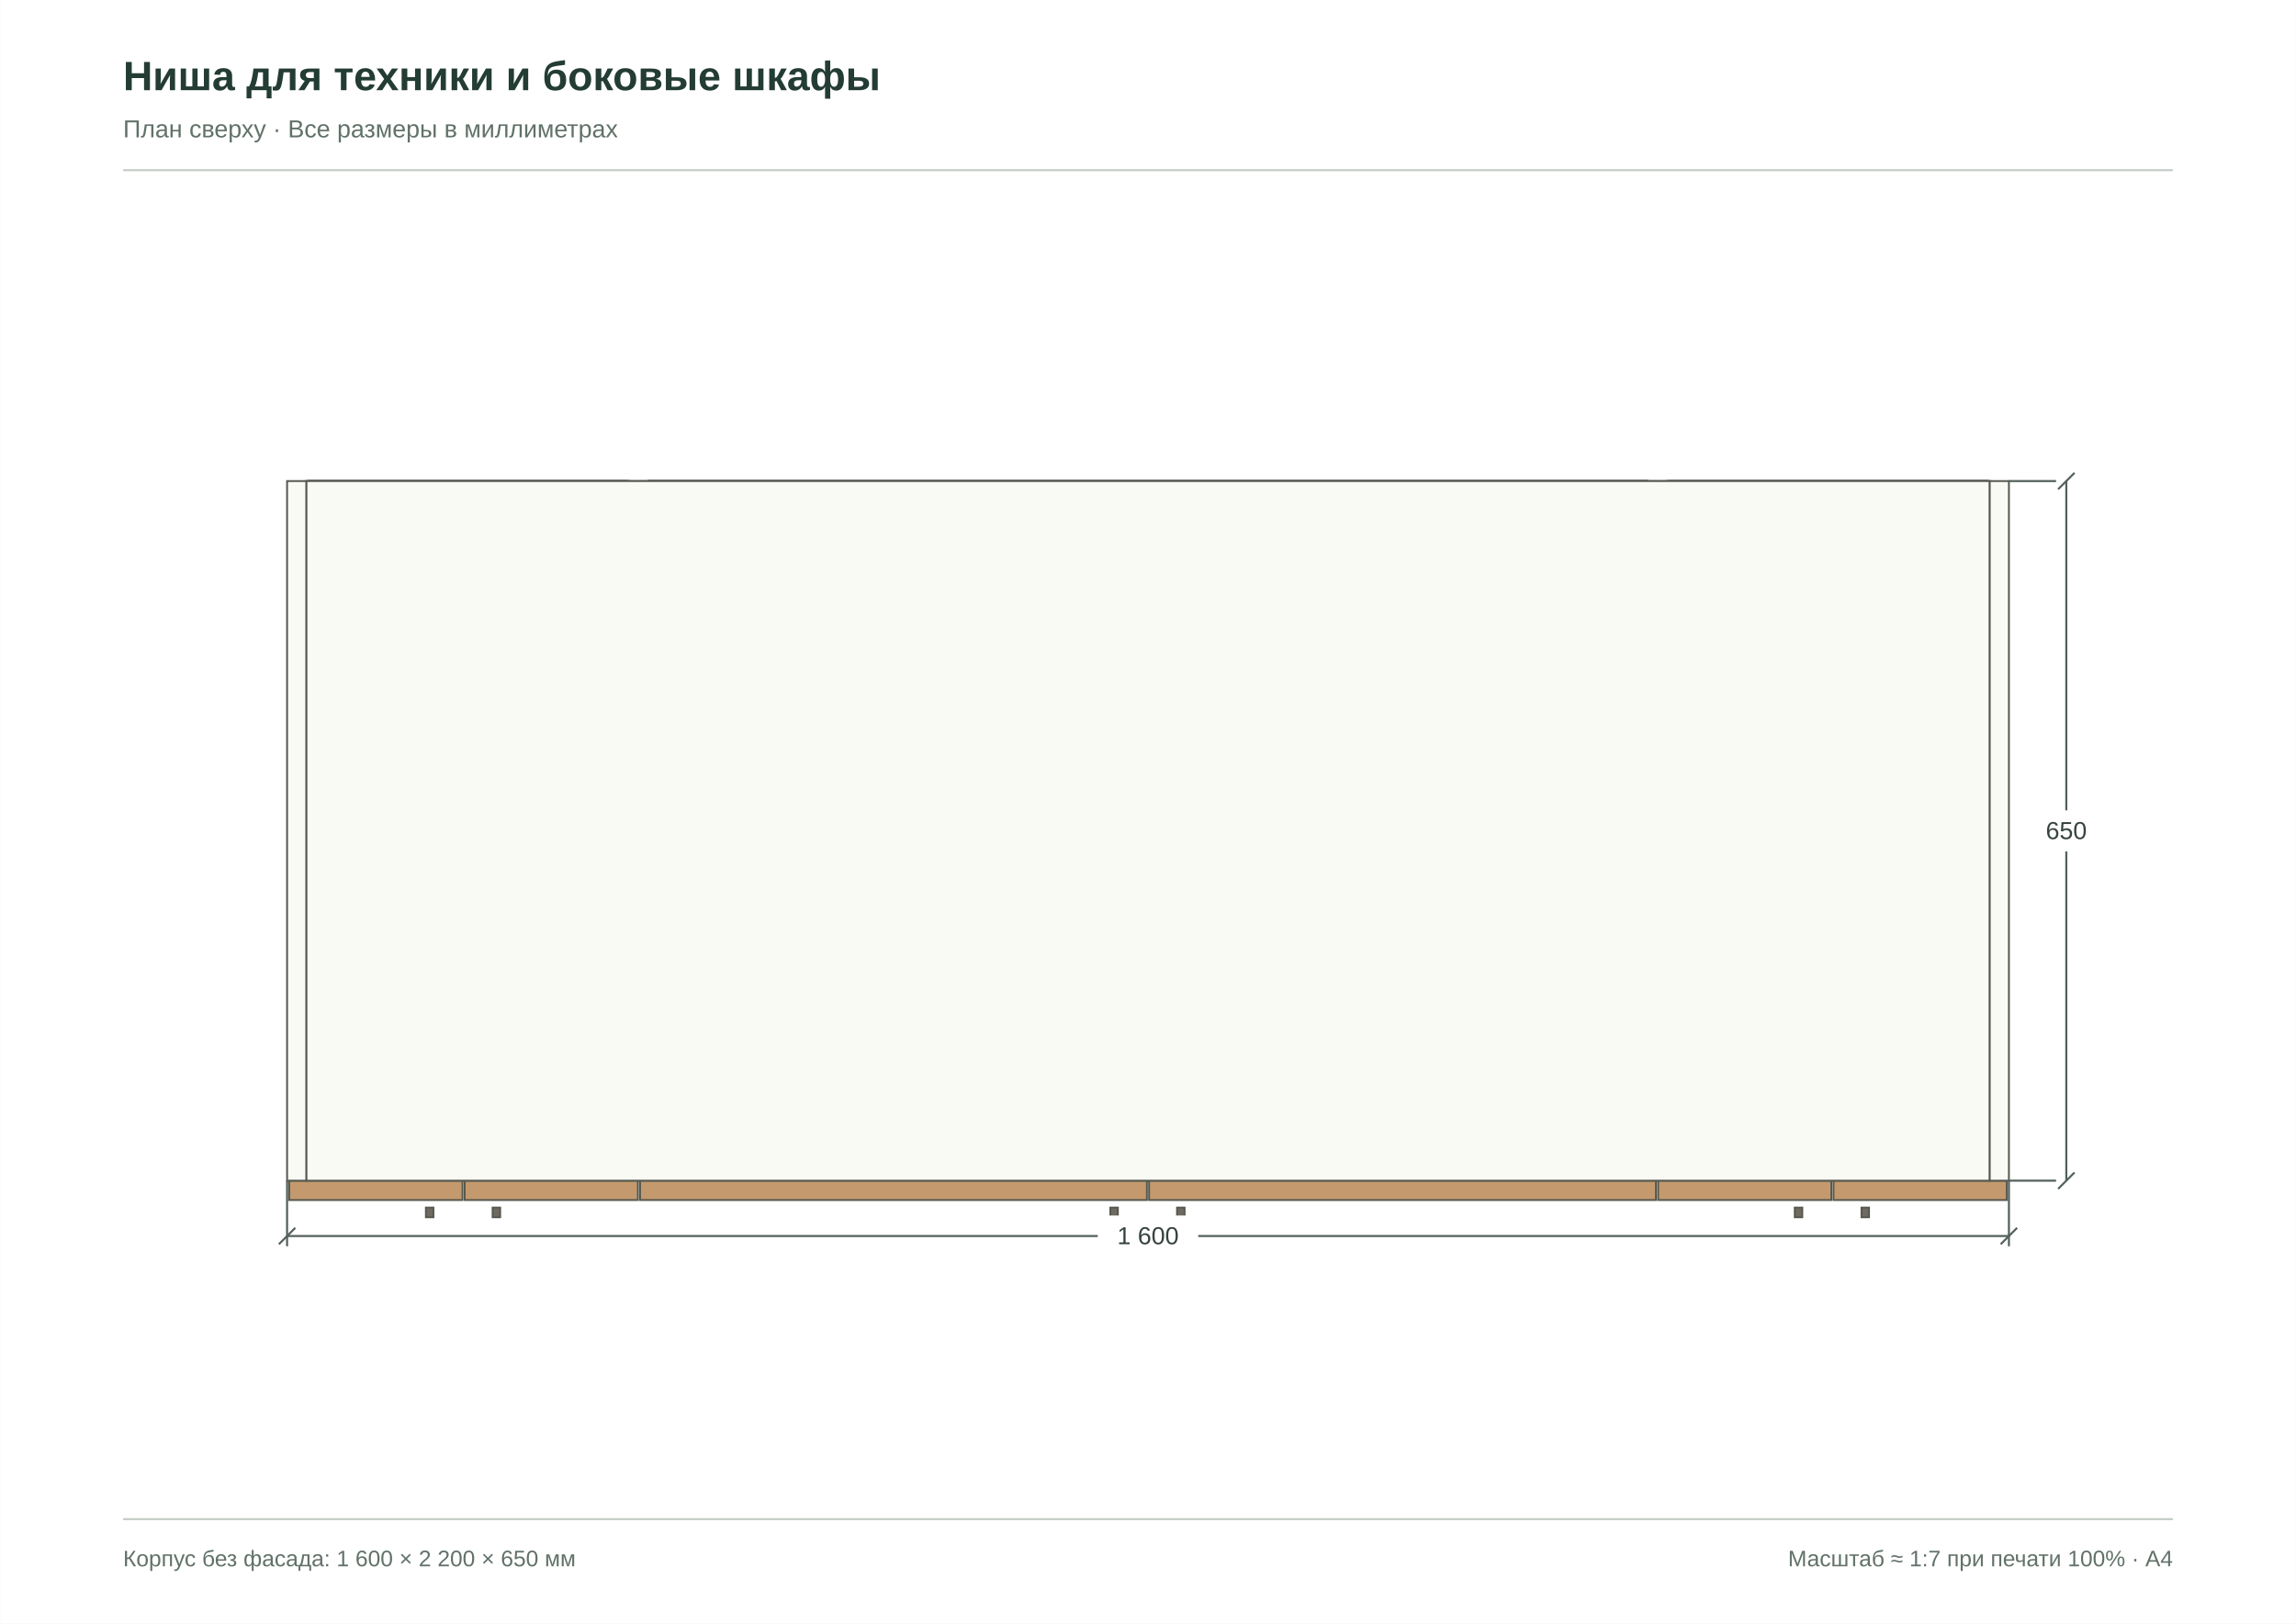
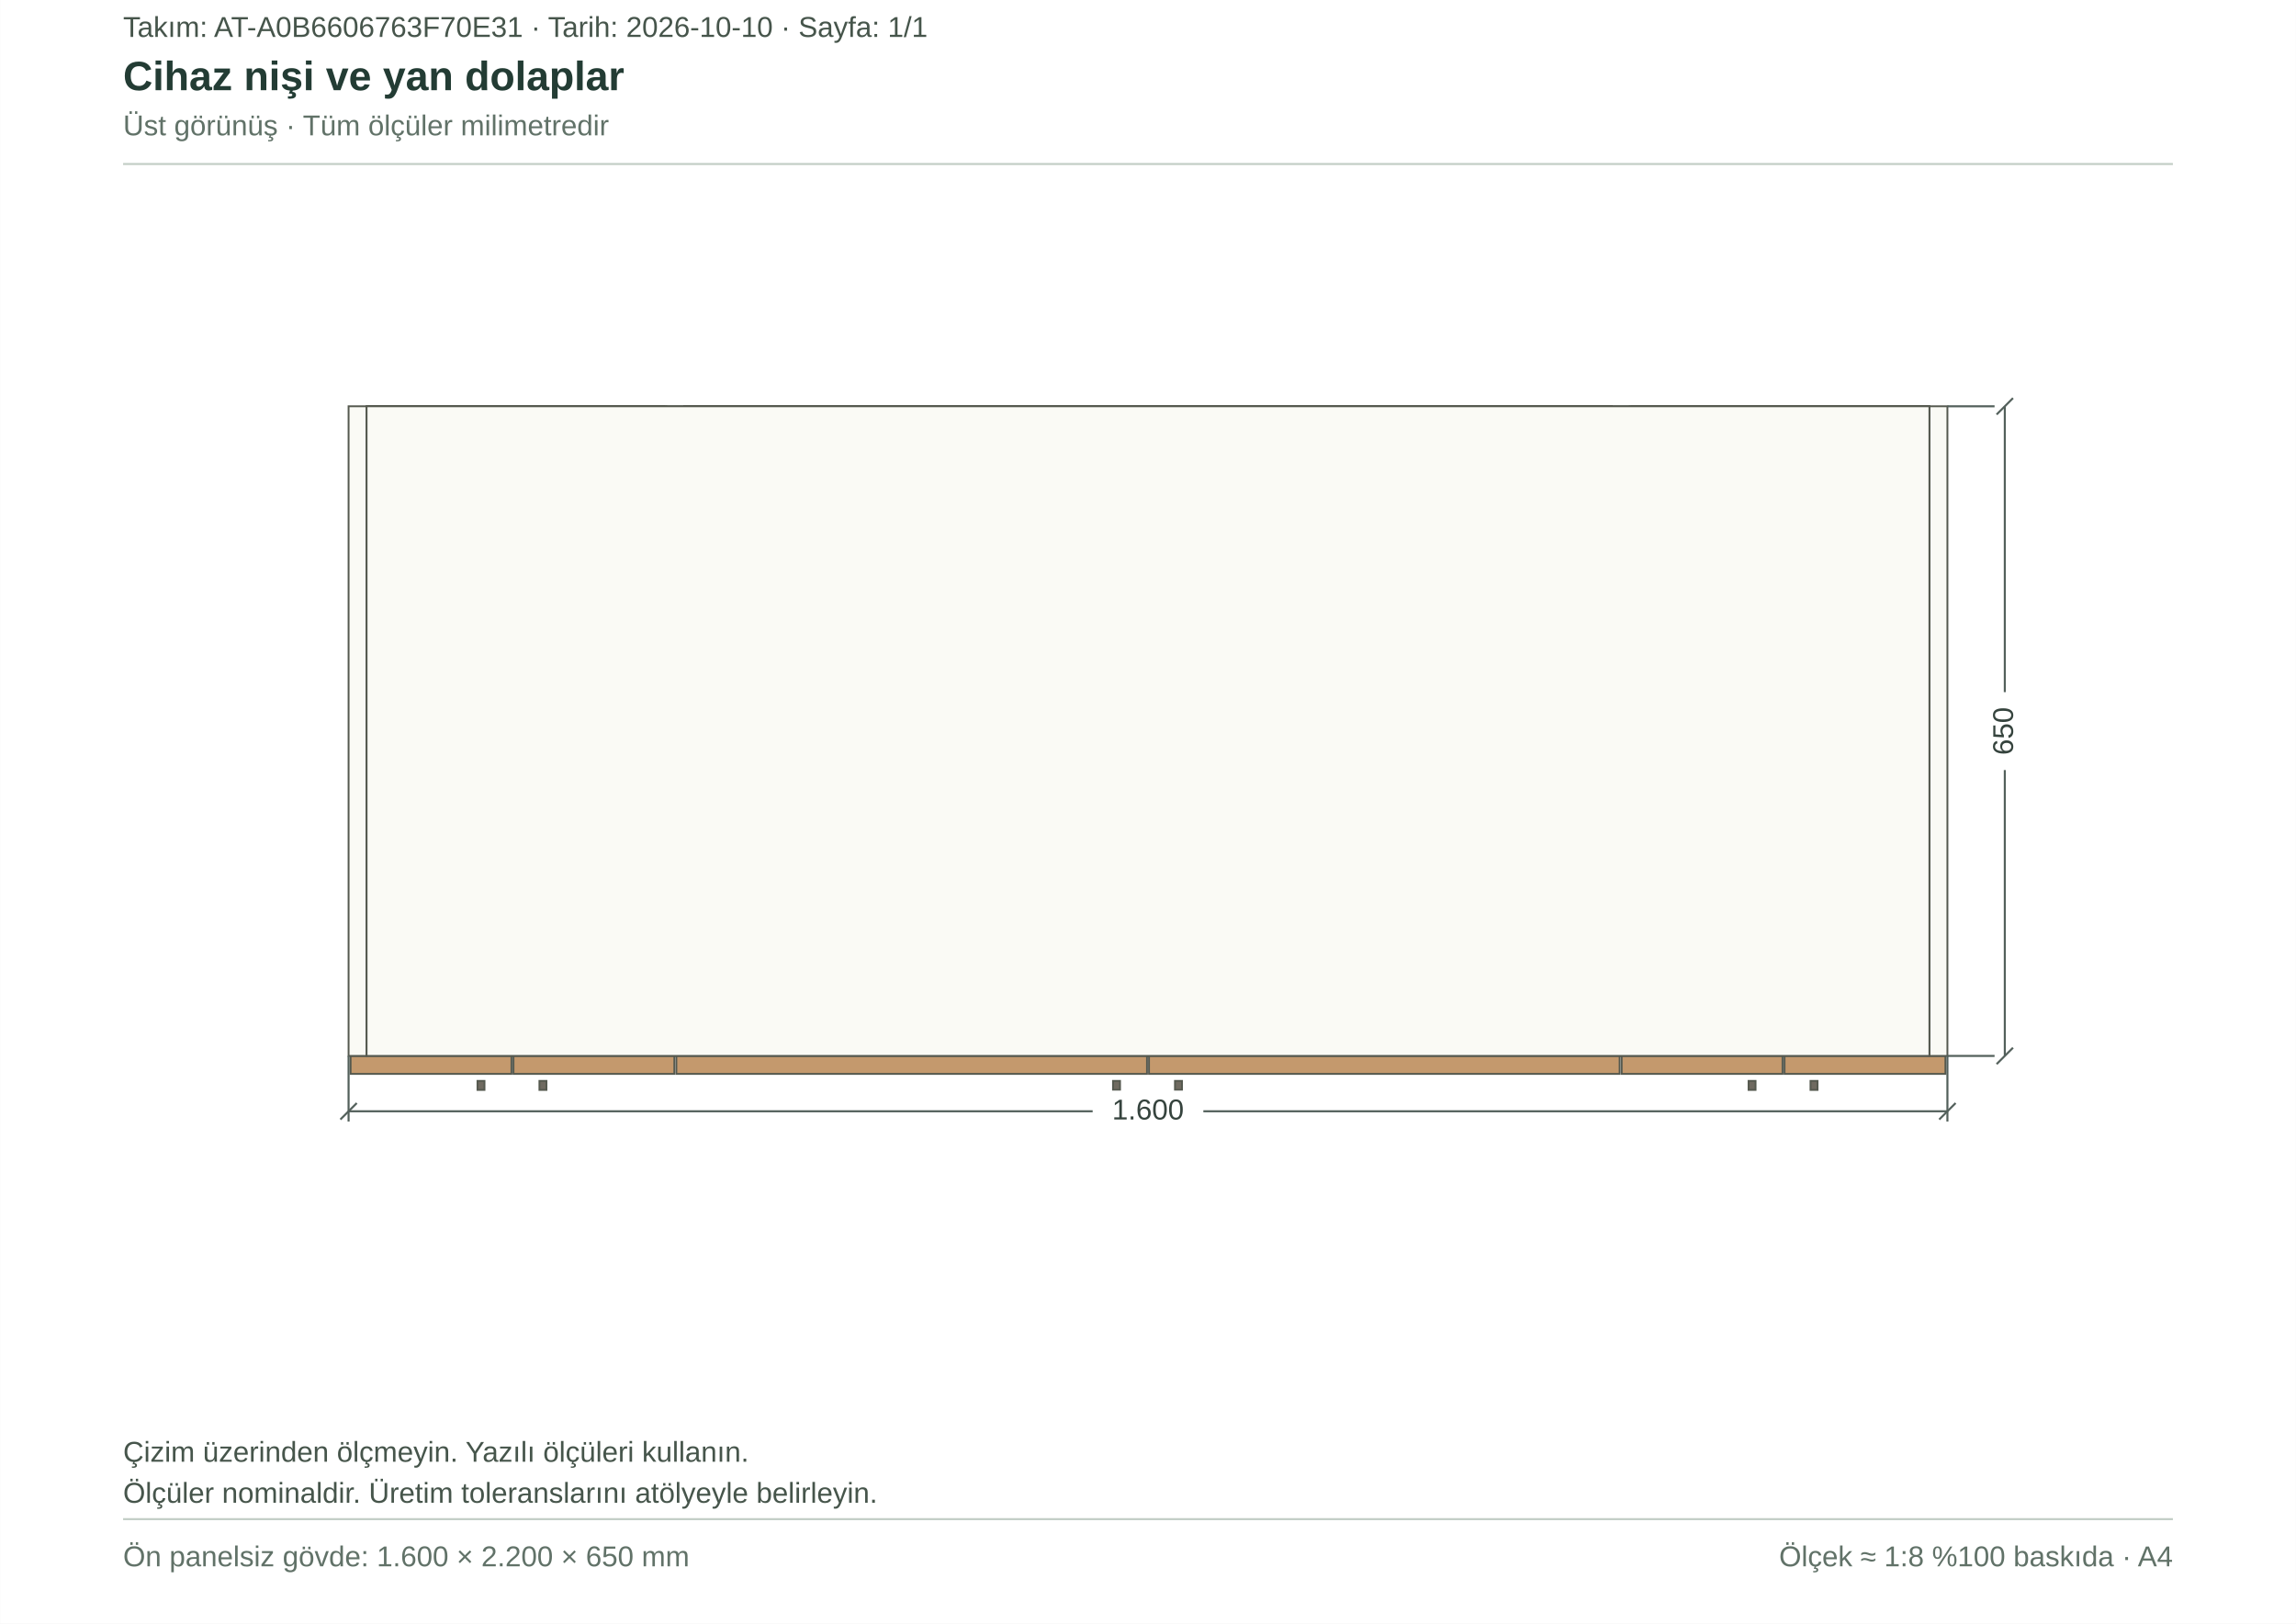
- <svg xmlns="http://www.w3.org/2000/svg" data-i18n="off" lang="ru" width="297mm" height="210mm" viewBox="0 0 1120 792" role="img" aria-label="Ниша для техники и боковые шкафы: План сверху">
+ <svg xmlns="http://www.w3.org/2000/svg" data-i18n="off" lang="tr" width="297mm" height="210mm" viewBox="0 0 1120 792" role="img" aria-label="Cihaz nişi ve yan dolaplar: Üst görünüş" data-drawing-view="top" data-annotation-page="1" data-annotation-page-count="1" data-annotation-label-count="2">
  <rect width="1120" height="792" fill="white" />
  <g font-family="Arial, sans-serif">
-     <text x="60" y="44" font-size="20" font-weight="600" fill="#233c34">Ниша для техники и боковые шкафы</text>
-     <text x="60" y="67" font-size="12" fill="#617268">План сверху · Все размеры в миллиметрах</text>
-     <path d="M60,83 H1060" stroke="#c3cec6" />
-     <g transform="translate(60,90)">
-       <polygon points="89.45,451.78 89.45,461.23 246.95,461.23 246.95,451.78" data-component="plinth" data-part-id="cabinet-1-part-17" data-section-id="laundry-left" fill="#fafaf5" fill-opacity="1" stroke="#55594f" stroke-width="0.9" />
-       <polygon points="753.05,451.78 753.05,461.23 910.55,461.23 910.55,451.78" data-component="plinth" data-part-id="cabinet-1-part-18" data-section-id="laundry-right" fill="#fafaf5" fill-opacity="1" stroke="#55594f" stroke-width="0.9" />
-       <polygon points="89.45,144.65 246.95,144.65 246.95,485.9 89.45,485.9" data-component="bottom" data-part-id="cabinet-1-part-4" data-section-id="laundry-left" fill="#fafaf5" fill-opacity="1" stroke="#55594f" stroke-width="0.9" />
-       <polygon points="753.05,144.65 910.55,144.65 910.55,485.9 753.05,485.9" data-component="bottom" data-part-id="cabinet-1-part-5" data-section-id="laundry-right" fill="#fafaf5" fill-opacity="1" stroke="#55594f" stroke-width="0.9" />
-       <polygon points="256.4,144.65 256.4,154.1 743.6,154.1 743.6,144.65" data-component="brace" data-part-id="cabinet-1-part-20" data-section-id="laundry-floor" fill="#fafaf5" fill-opacity="1" stroke="#55594f" stroke-width="0.9" />
-       <polygon points="90.5,144.65 245.9,144.65 245.9,475.4 90.5,475.4" data-component="shelf" data-part-id="cabinet-1-part-10" data-section-id="laundry-left" fill="#fafaf5" fill-opacity="1" stroke="#55594f" stroke-width="0.9" />
-       <polygon points="754.1,144.65 909.5,144.65 909.5,475.4 754.1,475.4" data-component="shelf" data-part-id="cabinet-1-part-14" data-section-id="laundry-right" fill="#fafaf5" fill-opacity="1" stroke="#55594f" stroke-width="0.9" />
-       <polygon points="374,485.95 374,486.06 626,486.06 626,485.95" data-component="appliance-detail" data-section-id="laundry-floor" fill="#c0ccc8" fill-opacity="1" stroke="#55594f" stroke-width="0.9" />
-       <polygon points="342.5,170.9 342.5,485.9 657.5,485.9 657.5,170.9" data-component="appliance" data-section-id="laundry-floor" fill="#e3e8e6" fill-opacity="1" stroke="#55594f" stroke-width="0.9" />
-       <polygon points="90.5,144.65 245.9,144.65 245.9,475.4 90.5,475.4" data-component="shelf" data-part-id="cabinet-1-part-11" data-section-id="laundry-left" fill="#fafaf5" fill-opacity="1" stroke="#55594f" stroke-width="0.9" />
-       <polygon points="754.1,144.65 909.5,144.65 909.5,475.4 754.1,475.4" data-component="shelf" data-part-id="cabinet-1-part-15" data-section-id="laundry-right" fill="#fafaf5" fill-opacity="1" stroke="#55594f" stroke-width="0.9" />
-       <polygon points="147.72,499.03 147.72,503.75 151.4,503.75 151.4,499.03" data-component="door-handle" data-section-id="laundry-left" data-door-opening="left" data-front-index="1" fill="#6f6a60" fill-opacity="1" stroke="#55594f" stroke-width="0.9" />
-       <polygon points="180.27,499.03 180.27,503.75 183.95,503.75 183.95,499.03" data-component="door-handle" data-section-id="laundry-left" data-door-opening="right" data-front-index="2" fill="#6f6a60" fill-opacity="1" stroke="#55594f" stroke-width="0.9" />
-       <polygon points="815.53,499.03 815.53,503.75 819.2,503.75 819.2,499.03" data-component="door-handle" data-section-id="laundry-right" data-door-opening="left" data-front-index="1" fill="#6f6a60" fill-opacity="1" stroke="#55594f" stroke-width="0.9" />
-       <polygon points="848.08,499.03 848.08,503.75 851.75,503.75 851.75,499.03" data-component="door-handle" data-section-id="laundry-right" data-door-opening="right" data-front-index="2" fill="#6f6a60" fill-opacity="1" stroke="#55594f" stroke-width="0.9" />
-       <polygon points="256.4,144.65 256.4,154.1 743.6,154.1 743.6,144.65" data-component="brace" data-part-id="cabinet-1-part-19" data-section-id="laundry-floor" fill="#fafaf5" fill-opacity="1" stroke="#55594f" stroke-width="0.9" />
-       <polygon points="256.4,144.65 743.6,144.65 743.6,485.9 256.4,485.9" data-component="partition" data-part-id="cabinet-1-part-8" fill="#fafaf5" fill-opacity="1" stroke="#55594f" stroke-width="0.9" />
-       <polygon points="263.23,155.15 736.78,155.15 736.78,475.4 263.23,475.4" data-component="pull-out-shelf" data-part-id="cabinet-1-part-13" data-section-id="laundry-shelf" fill="#fafaf5" fill-opacity="1" stroke="#55594f" stroke-width="0.9" />
-       <polygon points="256.4,144.65 743.6,144.65 743.6,485.9 256.4,485.9" data-component="partition" data-part-id="cabinet-1-part-7" fill="#fafaf5" fill-opacity="1" stroke="#55594f" stroke-width="0.9" />
-       <polygon points="90.5,144.65 245.9,144.65 245.9,475.4 90.5,475.4" data-component="shelf" data-part-id="cabinet-1-part-12" data-section-id="laundry-left" fill="#fafaf5" fill-opacity="1" stroke="#55594f" stroke-width="0.9" />
-       <polygon points="754.1,144.65 909.5,144.65 909.5,475.4 754.1,475.4" data-component="shelf" data-part-id="cabinet-1-part-16" data-section-id="laundry-right" fill="#fafaf5" fill-opacity="1" stroke="#55594f" stroke-width="0.9" />
-       <polygon points="481.63,499.03 481.63,503.75 485.3,503.75 485.3,499.03" data-component="door-handle" data-section-id="laundry-upper" data-door-opening="left" data-front-index="1" fill="#6f6a60" fill-opacity="1" stroke="#55594f" stroke-width="0.9" />
-       <polygon points="514.17,499.03 514.17,503.75 517.85,503.75 517.85,499.03" data-component="door-handle" data-section-id="laundry-upper" data-door-opening="right" data-front-index="2" fill="#6f6a60" fill-opacity="1" stroke="#55594f" stroke-width="0.9" />
-       <polygon points="246.95,144.65 246.95,485.9 256.4,485.9 256.4,144.65" data-component="partition" data-part-id="cabinet-1-part-6" fill="#fafaf5" fill-opacity="1" stroke="#55594f" stroke-width="0.9" />
-       <polygon points="743.6,144.65 743.6,485.9 753.05,485.9 753.05,144.65" data-component="partition" data-part-id="cabinet-1-part-9" fill="#fafaf5" fill-opacity="1" stroke="#55594f" stroke-width="0.9" />
-       <polygon points="81.05,485.9 81.05,495.35 165.58,495.35 165.58,485.9" data-component="front" data-section-id="laundry-left" data-door-opening="left" data-front-index="1" fill="#c4996d" fill-opacity="1" stroke="#55594f" stroke-width="0.9" />
-       <polygon points="166.63,485.9 166.63,495.35 251.15,495.35 251.15,485.9" data-component="front" data-section-id="laundry-left" data-door-opening="right" data-front-index="2" fill="#c4996d" fill-opacity="1" stroke="#55594f" stroke-width="0.9" />
-       <polygon points="252.2,485.9 252.2,495.35 499.48,495.35 499.48,485.9" data-component="front" data-section-id="laundry-upper" data-door-opening="left" data-front-index="1" fill="#c4996d" fill-opacity="1" stroke="#55594f" stroke-width="0.9" />
-       <polygon points="500.53,485.9 500.53,495.35 747.8,495.35 747.8,485.9" data-component="front" data-section-id="laundry-upper" data-door-opening="right" data-front-index="2" fill="#c4996d" fill-opacity="1" stroke="#55594f" stroke-width="0.9" />
-       <polygon points="748.85,485.9 748.85,495.35 833.38,495.35 833.38,485.9" data-component="front" data-section-id="laundry-right" data-door-opening="left" data-front-index="1" fill="#c4996d" fill-opacity="1" stroke="#55594f" stroke-width="0.9" />
-       <polygon points="834.43,485.9 834.43,495.35 918.95,495.35 918.95,485.9" data-component="front" data-section-id="laundry-right" data-door-opening="right" data-front-index="2" fill="#c4996d" fill-opacity="1" stroke="#55594f" stroke-width="0.9" />
-       <polygon points="80,144.65 80,485.9 89.45,485.9 89.45,144.65" data-component="body" data-part-id="cabinet-1-part-1" fill="#fafaf5" fill-opacity="1" stroke="#55594f" stroke-width="0.9" />
-       <polygon points="910.55,144.65 910.55,485.9 920,485.9 920,144.65" data-component="body" data-part-id="cabinet-1-part-2" fill="#fafaf5" fill-opacity="1" stroke="#55594f" stroke-width="0.9" />
-       <polygon points="89.45,144.65 910.55,144.65 910.55,485.9 89.45,485.9" data-component="body" data-part-id="cabinet-1-part-3" fill="#fafaf5" fill-opacity="1" stroke="#55594f" stroke-width="0.9" />
+     <text data-document-id="AT-A0B6606763F70E31" x="60" y="18" font-size="14" fill="#46554b">Takım: AT-A0B6606763F70E31 · Tarih: 2026-10-10 · Sayfa: 1/1</text>
+     <text x="60" y="44" font-size="20" font-weight="600" fill="#233c34">Cihaz nişi ve yan dolaplar</text>
+     <text x="60" y="66" font-size="14" fill="#617268">Üst görünüş · Tüm ölçüler milimetredir</text>
+     <path d="M60,80 H1060" stroke="#c3cec6" />
+     <g data-drawing-scene="true" transform="translate(60,91)">
+       <polygon points="118.78,392.36 118.78,401.14 265.02,401.14 265.02,392.36" data-component="plinth" data-part-id="cabinet-1-part-17" data-section-id="laundry-left" fill="#fafaf5" fill-opacity="1" stroke="#55594f" stroke-width="0.9" />
+       <polygon points="734.98,392.36 734.98,401.14 881.22,401.14 881.22,392.36" data-component="plinth" data-part-id="cabinet-1-part-18" data-section-id="laundry-right" fill="#fafaf5" fill-opacity="1" stroke="#55594f" stroke-width="0.9" />
+       <polygon points="118.78,107.18 265.02,107.18 265.02,424.05 118.78,424.05" data-component="bottom" data-part-id="cabinet-1-part-4" data-section-id="laundry-left" fill="#fafaf5" fill-opacity="1" stroke="#55594f" stroke-width="0.9" />
+       <polygon points="734.98,107.18 881.22,107.18 881.22,424.05 734.98,424.05" data-component="bottom" data-part-id="cabinet-1-part-5" data-section-id="laundry-right" fill="#fafaf5" fill-opacity="1" stroke="#55594f" stroke-width="0.9" />
+       <polygon points="273.8,107.18 273.8,115.95 726.2,115.95 726.2,107.18" data-component="brace" data-part-id="cabinet-1-part-20" data-section-id="laundry-floor" fill="#fafaf5" fill-opacity="1" stroke="#55594f" stroke-width="0.9" />
+       <polygon points="119.75,107.18 264.05,107.18 264.05,414.3 119.75,414.3" data-component="shelf" data-part-id="cabinet-1-part-10" data-section-id="laundry-left" fill="#fafaf5" fill-opacity="1" stroke="#55594f" stroke-width="0.9" />
+       <polygon points="735.95,107.18 880.25,107.18 880.25,414.3 735.95,414.3" data-component="shelf" data-part-id="cabinet-1-part-14" data-section-id="laundry-right" fill="#fafaf5" fill-opacity="1" stroke="#55594f" stroke-width="0.9" />
+       <polygon points="383,424.1 383,424.2 617,424.2 617,424.1" data-component="appliance-detail" data-section-id="laundry-floor" fill="#c0ccc8" fill-opacity="1" stroke="#55594f" stroke-width="0.9" />
+       <polygon points="353.75,131.55 353.75,424.05 646.25,424.05 646.25,131.55" data-component="appliance" data-section-id="laundry-floor" fill="#e3e8e6" fill-opacity="1" stroke="#55594f" stroke-width="0.9" />
+       <polygon points="119.75,107.18 264.05,107.18 264.05,414.3 119.75,414.3" data-component="shelf" data-part-id="cabinet-1-part-11" data-section-id="laundry-left" fill="#fafaf5" fill-opacity="1" stroke="#55594f" stroke-width="0.9" />
+       <polygon points="735.95,107.18 880.25,107.18 880.25,414.3 735.95,414.3" data-component="shelf" data-part-id="cabinet-1-part-15" data-section-id="laundry-right" fill="#fafaf5" fill-opacity="1" stroke="#55594f" stroke-width="0.9" />
+       <polygon points="172.89,436.24 172.89,440.63 176.3,440.63 176.3,436.24" data-component="door-handle" data-section-id="laundry-left" data-door-opening="left" data-front-index="1" fill="#6f6a60" fill-opacity="1" stroke="#55594f" stroke-width="0.9" />
+       <polygon points="203.11,436.24 203.11,440.63 206.53,440.63 206.53,436.24" data-component="door-handle" data-section-id="laundry-left" data-door-opening="right" data-front-index="2" fill="#6f6a60" fill-opacity="1" stroke="#55594f" stroke-width="0.9" />
+       <polygon points="792.99,436.24 792.99,440.63 796.4,440.63 796.4,436.24" data-component="door-handle" data-section-id="laundry-right" data-door-opening="left" data-front-index="1" fill="#6f6a60" fill-opacity="1" stroke="#55594f" stroke-width="0.9" />
+       <polygon points="823.21,436.24 823.21,440.63 826.63,440.63 826.63,436.24" data-component="door-handle" data-section-id="laundry-right" data-door-opening="right" data-front-index="2" fill="#6f6a60" fill-opacity="1" stroke="#55594f" stroke-width="0.9" />
+       <polygon points="273.8,107.17 273.8,115.95 726.2,115.95 726.2,107.17" data-component="brace" data-part-id="cabinet-1-part-19" data-section-id="laundry-floor" fill="#fafaf5" fill-opacity="1" stroke="#55594f" stroke-width="0.9" />
+       <polygon points="273.8,107.17 726.2,107.17 726.2,424.05 273.8,424.05" data-component="partition" data-part-id="cabinet-1-part-8" fill="#fafaf5" fill-opacity="1" stroke="#55594f" stroke-width="0.9" />
+       <polygon points="280.14,116.92 719.86,116.92 719.86,414.3 280.14,414.3" data-component="pull-out-shelf" data-part-id="cabinet-1-part-13" data-section-id="laundry-shelf" fill="#fafaf5" fill-opacity="1" stroke="#55594f" stroke-width="0.9" />
+       <polygon points="273.8,107.17 726.2,107.17 726.2,424.05 273.8,424.05" data-component="partition" data-part-id="cabinet-1-part-7" fill="#fafaf5" fill-opacity="1" stroke="#55594f" stroke-width="0.9" />
+       <polygon points="119.75,107.17 264.05,107.17 264.05,414.3 119.75,414.3" data-component="shelf" data-part-id="cabinet-1-part-12" data-section-id="laundry-left" fill="#fafaf5" fill-opacity="1" stroke="#55594f" stroke-width="0.9" />
+       <polygon points="735.95,107.17 880.25,107.17 880.25,414.3 735.95,414.3" data-component="shelf" data-part-id="cabinet-1-part-16" data-section-id="laundry-right" fill="#fafaf5" fill-opacity="1" stroke="#55594f" stroke-width="0.9" />
+       <polygon points="482.94,436.24 482.94,440.63 486.35,440.63 486.35,436.24" data-component="door-handle" data-section-id="laundry-upper" data-door-opening="left" data-front-index="1" fill="#6f6a60" fill-opacity="1" stroke="#55594f" stroke-width="0.9" />
+       <polygon points="513.16,436.24 513.16,440.63 516.58,440.63 516.58,436.24" data-component="door-handle" data-section-id="laundry-upper" data-door-opening="right" data-front-index="2" fill="#6f6a60" fill-opacity="1" stroke="#55594f" stroke-width="0.9" />
+       <polygon points="265.02,107.17 265.02,424.05 273.8,424.05 273.8,107.17" data-component="partition" data-part-id="cabinet-1-part-6" fill="#fafaf5" fill-opacity="1" stroke="#55594f" stroke-width="0.9" />
+       <polygon points="726.2,107.17 726.2,424.05 734.98,424.05 734.98,107.17" data-component="partition" data-part-id="cabinet-1-part-9" fill="#fafaf5" fill-opacity="1" stroke="#55594f" stroke-width="0.9" />
+       <polygon points="110.98,424.05 110.98,432.82 189.46,432.82 189.46,424.05" data-component="front" data-section-id="laundry-left" data-door-opening="left" data-front-index="1" fill="#c4996d" fill-opacity="1" stroke="#55594f" stroke-width="0.9" />
+       <polygon points="190.44,424.05 190.44,432.82 268.93,432.82 268.93,424.05" data-component="front" data-section-id="laundry-left" data-door-opening="right" data-front-index="2" fill="#c4996d" fill-opacity="1" stroke="#55594f" stroke-width="0.9" />
+       <polygon points="269.9,424.05 269.9,432.82 499.51,432.82 499.51,424.05" data-component="front" data-section-id="laundry-upper" data-door-opening="left" data-front-index="1" fill="#c4996d" fill-opacity="1" stroke="#55594f" stroke-width="0.9" />
+       <polygon points="500.49,424.05 500.49,432.82 730.1,432.82 730.1,424.05" data-component="front" data-section-id="laundry-upper" data-door-opening="right" data-front-index="2" fill="#c4996d" fill-opacity="1" stroke="#55594f" stroke-width="0.9" />
+       <polygon points="731.08,424.05 731.08,432.82 809.56,432.82 809.56,424.05" data-component="front" data-section-id="laundry-right" data-door-opening="left" data-front-index="1" fill="#c4996d" fill-opacity="1" stroke="#55594f" stroke-width="0.9" />
+       <polygon points="810.54,424.05 810.54,432.82 889.03,432.82 889.03,424.05" data-component="front" data-section-id="laundry-right" data-door-opening="right" data-front-index="2" fill="#c4996d" fill-opacity="1" stroke="#55594f" stroke-width="0.9" />
+       <polygon points="110,107.17 110,424.05 118.78,424.05 118.78,107.17" data-component="body" data-part-id="cabinet-1-part-1" fill="#fafaf5" fill-opacity="1" stroke="#55594f" stroke-width="0.9" />
+       <polygon points="881.22,107.17 881.22,424.05 890,424.05 890,107.17" data-component="body" data-part-id="cabinet-1-part-2" fill="#fafaf5" fill-opacity="1" stroke="#55594f" stroke-width="0.9" />
+       <polygon points="118.78,107.17 881.22,107.17 881.22,424.05 118.78,424.05" data-component="body" data-part-id="cabinet-1-part-3" fill="#fafaf5" fill-opacity="1" stroke="#55594f" stroke-width="0.9" />
+       <g data-label-leaders="true" />
      <g fill="none" stroke="#53605b" stroke-width="1">
-         <path d="M80,485.9 L80,517.9" />
-         <path d="M920,485.9 L920,517.9" />
-         <path d="M80,512.9 L920,512.9" />
-         <path d="M76,516.9 L84,508.9" />
-         <path d="M916,516.9 L924,508.9" />
+         <path d="M110,424.05 L110,456.05" />
+         <path d="M890,424.05 L890,456.05" />
+         <path d="M110,451.05 L890,451.05" />
+         <path d="M106,455.05 L114,447.05" />
+         <path d="M886,455.05 L894,447.05" />
      </g>
-       <rect x="475.5" y="502.9" width="49" height="20" fill="white" />
-       <text x="500" y="516.9" text-anchor="middle" font-size="12" fill="#35433d">1 600</text>
+       <g data-callout-index="1" data-callout-page="1" data-label-x="473" data-label-y="441.05" data-label-width="54" data-label-height="20" data-label-kind="dimension" data-source-anchor-x="500" data-source-anchor-y="451.05">
+         <g data-drawing-label="dimension" data-anchor-x="500" data-anchor-y="451.05">
+           <rect x="473" y="441.05" width="54" height="20" fill="white" />
+           <text x="500" y="455.05" text-anchor="middle" font-size="14" fill="#35433d">1.600</text>
+         </g>
+       </g>
      <g fill="none" stroke="#53605b" stroke-width="1">
-         <path d="M920,144.65 L943,144.65" />
-         <path d="M920,485.9 L943,485.9" />
-         <path d="M948,144.65 L948,485.9" />
-         <path d="M944,148.65 L952,140.65" />
-         <path d="M944,489.9 L952,481.9" />
+         <path d="M890,107.18 L913,107.18" />
+         <path d="M890,424.05 L913,424.05" />
+         <path d="M918,107.18 L918,424.05" />
+         <path d="M914,111.18 L922,103.18" />
+         <path d="M914,428.05 L922,420.05" />
      </g>
-       <rect x="930.5" y="305.28" width="35" height="20" fill="white" />
-       <text x="948" y="319.28" text-anchor="middle" font-size="12" fill="#35433d">650</text>
+       <g data-callout-index="2" data-callout-page="1" data-label-x="908" data-label-y="246.61" data-label-width="20" data-label-height="38" data-label-kind="dimension" data-source-anchor-x="918" data-source-anchor-y="265.61">
+         <g data-drawing-label="dimension" data-anchor-x="918" data-anchor-y="265.61">
+           <rect x="899" y="255.61" width="38" height="20" fill="white" transform="rotate(-90 918 265.61)" />
+           <text x="918" y="269.61" text-anchor="middle" font-size="14" fill="#35433d" transform="rotate(-90 918 265.61)">650</text>
+         </g>
+       </g>
    </g>
    <path d="M60,741 H1060" stroke="#c3cec6" />
-     <text x="60" y="764" font-size="11" fill="#617268">Корпус без фасада: 1 600 × 2 200 × 650 мм</text>
-     <text x="1060" y="764" text-anchor="end" font-size="11" fill="#617268">Масштаб ≈ 1:7 при печати 100% · A4</text>
+     <text x="60" y="764" font-size="14" fill="#617268">Ön panelsiz gövde: 1.600 × 2.200 × 650 mm</text>
+     <text x="1060" y="764" text-anchor="end" font-size="14" fill="#617268">Ölçek ≈ 1:8 %100 baskıda · A4</text>
+     <text data-reading-note="not-to-scale" x="60" y="713" font-size="14" fill="#46554b">Çizim üzerinden ölçmeyin. Yazılı ölçüleri kullanın.</text>
+     <text x="60" y="733" font-size="14" fill="#46554b">Ölçüler nominaldir. Üretim toleranslarını atölyeyle belirleyin.</text>
  </g>
</svg>
